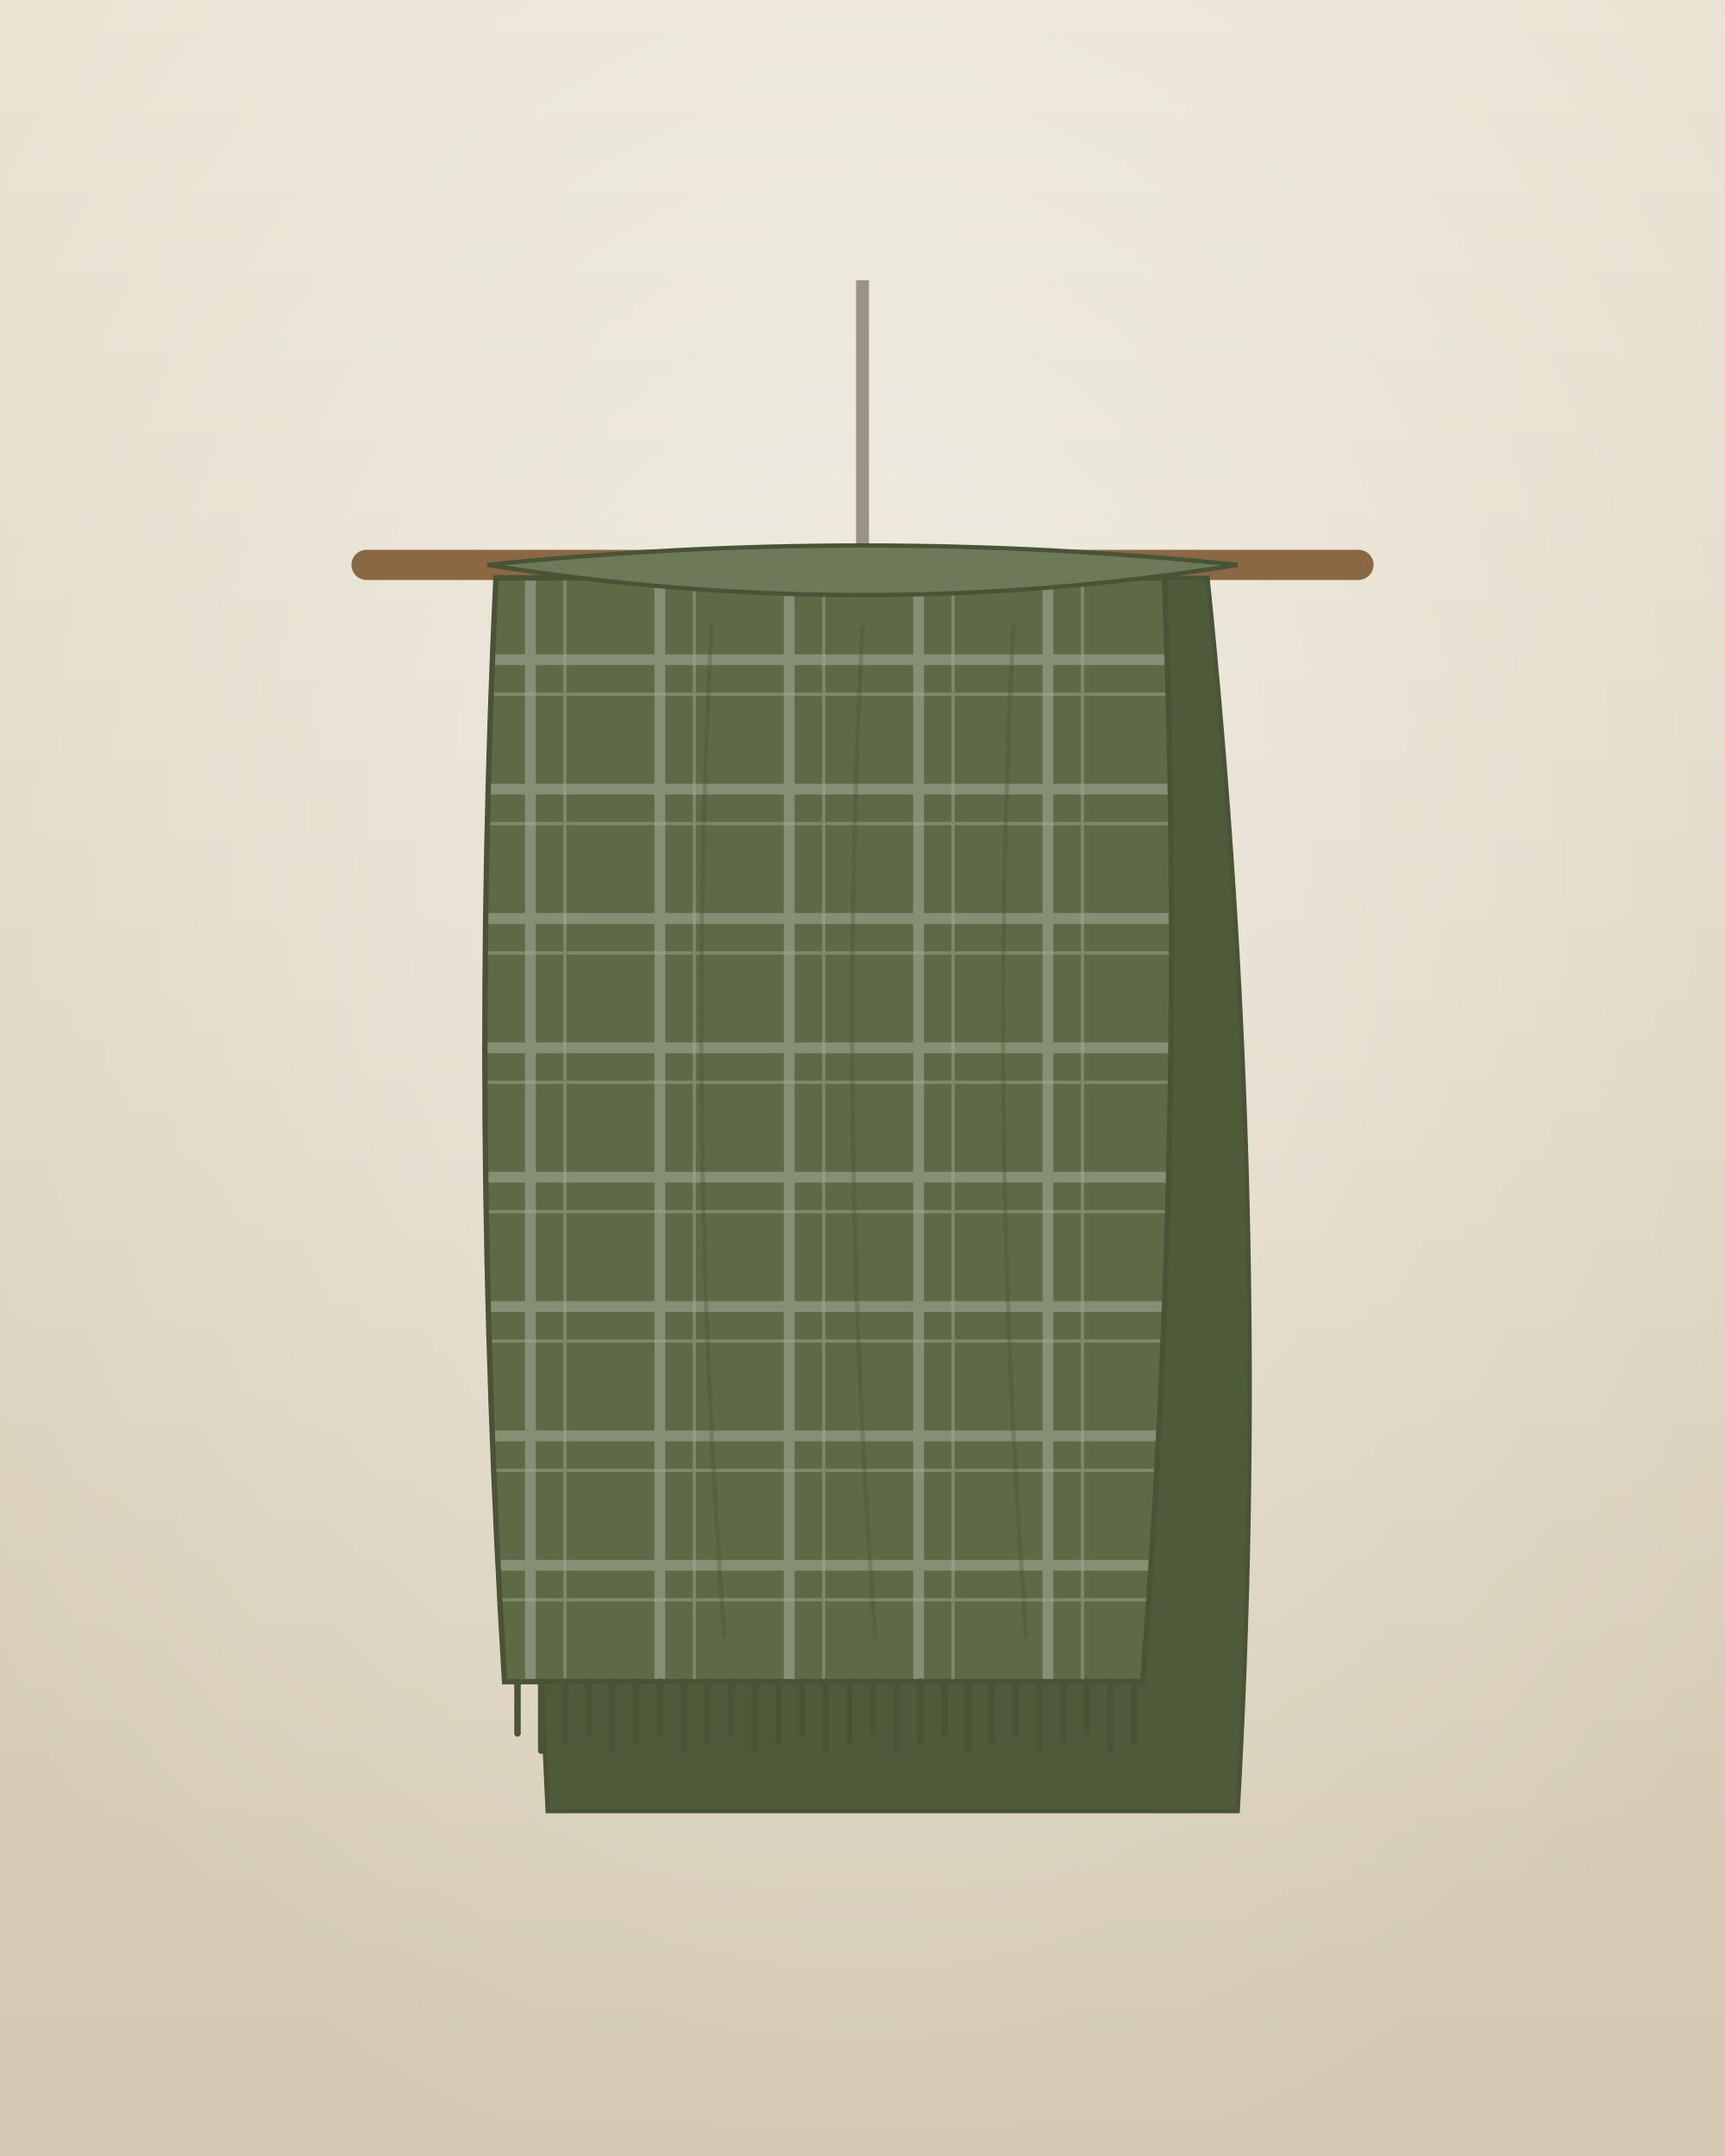
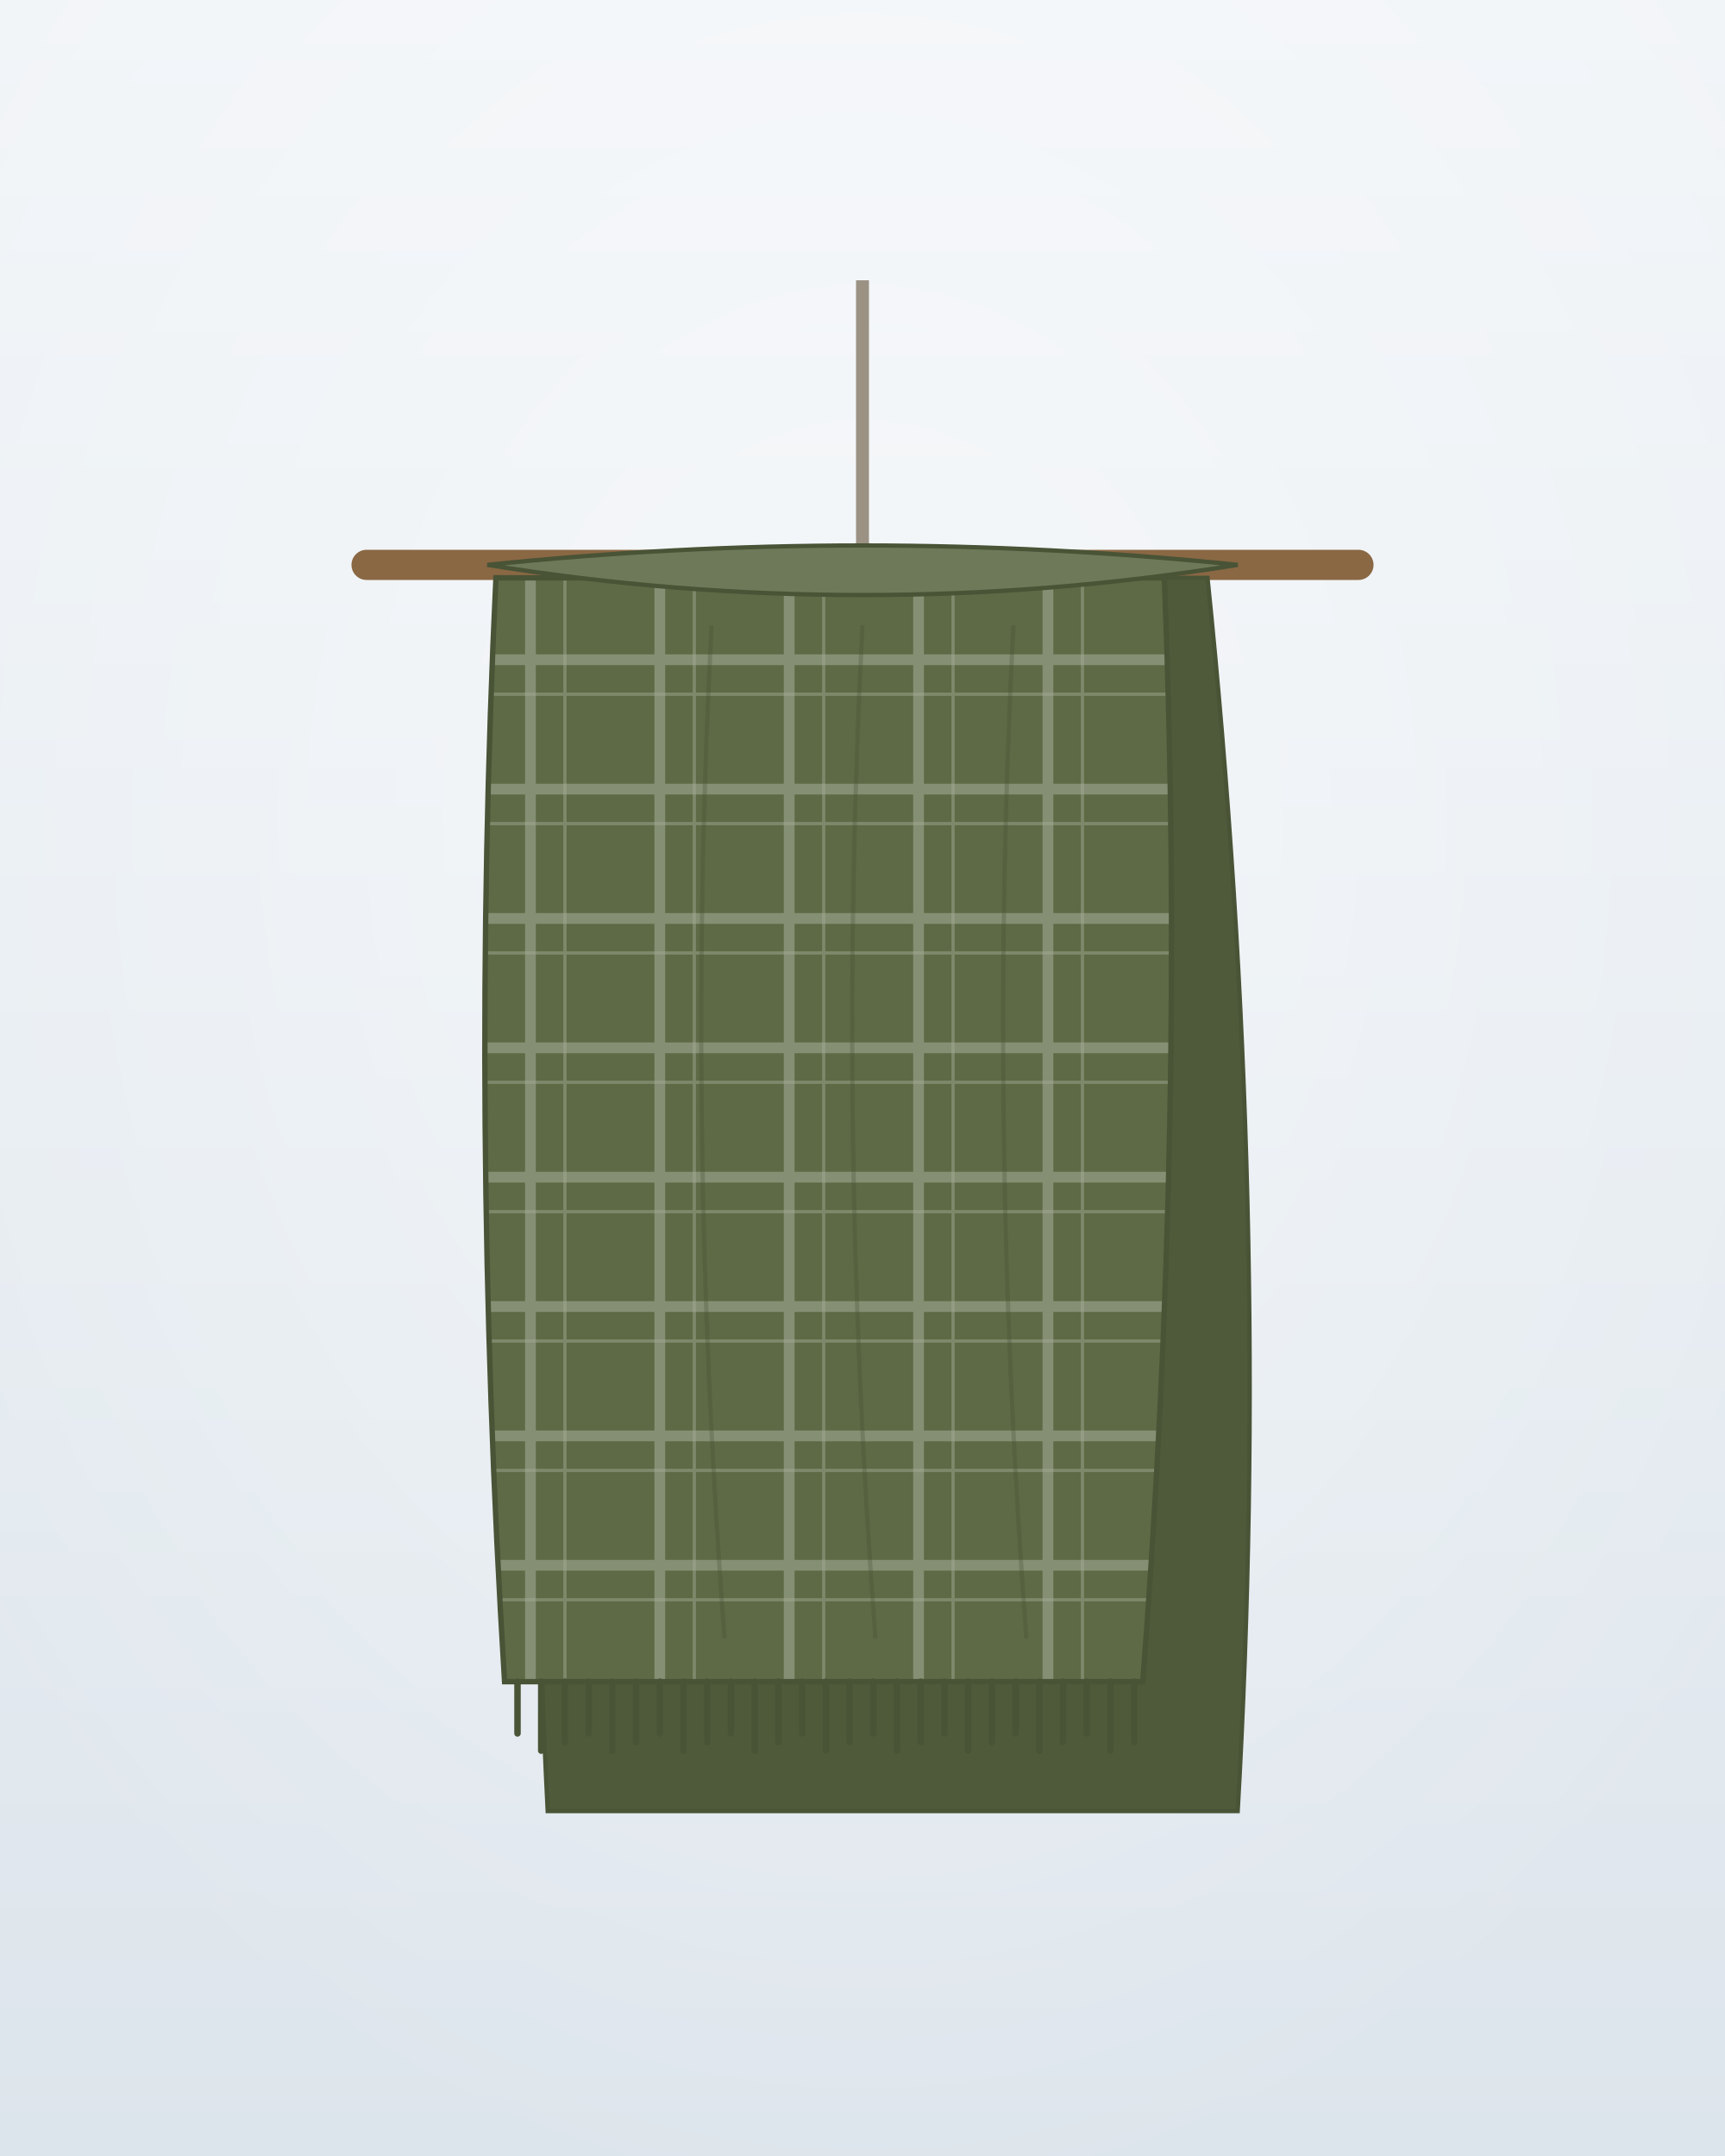
<svg xmlns="http://www.w3.org/2000/svg" viewBox="0 0 800 1000" width="800" height="1000">
  <defs>
    <linearGradient id="bg" x1="0" y1="0" x2="0" y2="1">
-       <stop offset="0" stop-color="#e9e3d3" />
-       <stop offset="1" stop-color="#d3c8b1" />
+       <stop offset="0" stop-color="#f2f5f8" />
+       <stop offset="1" stop-color="#dde5ec" />
    </linearGradient>
    <radialGradient id="bg-glow" cx="0.5" cy="0.38" r="0.65">
      <stop offset="0" stop-color="#fff" stop-opacity="0.45" />
      <stop offset="1" stop-color="#fff" stop-opacity="0" />
    </radialGradient>
    <linearGradient id="p-sh" x1="0" y1="0" x2="1" y2="0">
      <stop offset="0" stop-color="#000" stop-opacity="0.10" />
      <stop offset="0.35" stop-color="#000" stop-opacity="0" />
      <stop offset="0.75" stop-color="#000" stop-opacity="0" />
      <stop offset="1" stop-color="#000" stop-opacity="0.14" />
    </linearGradient>
    <pattern id="p-gr" width="60" height="60" patternUnits="userSpaceOnUse">
      <rect width="60" height="60" fill="#5d6a45" />
      <path d="M0 6H60M6 0V60" stroke="#a6ad99" stroke-width="5" opacity="0.55" />
      <path d="M0 22H60M22 0V60" stroke="#a6ad99" stroke-width="1.5" opacity="0.45" />
    </pattern>
  </defs>
  <rect width="800" height="1000" fill="url(#bg)" />
  <rect width="800" height="1000" fill="url(#bg-glow)" />
  <path d="M170 262 H630" stroke="#8a6844" stroke-width="14" stroke-linecap="round" />
  <path d="M400 256 V130" stroke="#9b9284" stroke-width="6" />
  <path d="M260 268 Q240 560 254 840 H574 Q590 560 560 268Z" fill="#4f5a3b" stroke="#495336" stroke-width="2" />
  <path d="M230 268 Q218 520 234 780 H530 Q550 520 540 268Z" fill="url(#p-gr)" stroke="#495336" stroke-width="2.5" />
  <path d="M226 262 Q400 244 574 262 Q400 290 226 262Z" fill="#6d7958" stroke="#495336" stroke-width="2" />
  <path d="M240 780 v24" stroke="#495336" stroke-width="3" stroke-linecap="round" />
  <path d="M251 780 v32" stroke="#495336" stroke-width="3" stroke-linecap="round" />
  <path d="M262 780 v28" stroke="#495336" stroke-width="3" stroke-linecap="round" />
  <path d="M273 780 v24" stroke="#495336" stroke-width="3" stroke-linecap="round" />
  <path d="M284 780 v32" stroke="#495336" stroke-width="3" stroke-linecap="round" />
  <path d="M295 780 v28" stroke="#495336" stroke-width="3" stroke-linecap="round" />
  <path d="M306 780 v24" stroke="#495336" stroke-width="3" stroke-linecap="round" />
  <path d="M317 780 v32" stroke="#495336" stroke-width="3" stroke-linecap="round" />
  <path d="M328 780 v28" stroke="#495336" stroke-width="3" stroke-linecap="round" />
  <path d="M339 780 v24" stroke="#495336" stroke-width="3" stroke-linecap="round" />
  <path d="M350 780 v32" stroke="#495336" stroke-width="3" stroke-linecap="round" />
  <path d="M361 780 v28" stroke="#495336" stroke-width="3" stroke-linecap="round" />
  <path d="M372 780 v24" stroke="#495336" stroke-width="3" stroke-linecap="round" />
  <path d="M383 780 v32" stroke="#495336" stroke-width="3" stroke-linecap="round" />
  <path d="M394 780 v28" stroke="#495336" stroke-width="3" stroke-linecap="round" />
  <path d="M405 780 v24" stroke="#495336" stroke-width="3" stroke-linecap="round" />
  <path d="M416 780 v32" stroke="#495336" stroke-width="3" stroke-linecap="round" />
  <path d="M427 780 v28" stroke="#495336" stroke-width="3" stroke-linecap="round" />
  <path d="M438 780 v24" stroke="#495336" stroke-width="3" stroke-linecap="round" />
  <path d="M449 780 v32" stroke="#495336" stroke-width="3" stroke-linecap="round" />
  <path d="M460 780 v28" stroke="#495336" stroke-width="3" stroke-linecap="round" />
  <path d="M471 780 v24" stroke="#495336" stroke-width="3" stroke-linecap="round" />
  <path d="M482 780 v32" stroke="#495336" stroke-width="3" stroke-linecap="round" />
  <path d="M493 780 v28" stroke="#495336" stroke-width="3" stroke-linecap="round" />
  <path d="M504 780 v24" stroke="#495336" stroke-width="3" stroke-linecap="round" />
  <path d="M515 780 v32" stroke="#495336" stroke-width="3" stroke-linecap="round" />
  <path d="M526 780 v28" stroke="#495336" stroke-width="3" stroke-linecap="round" />
  <path d="M330 290 Q318 520 336 760" fill="none" stroke="#465034" stroke-width="2" opacity="0.3" />
  <path d="M400 290 Q388 520 406 760" fill="none" stroke="#465034" stroke-width="2" opacity="0.3" />
  <path d="M470 290 Q458 520 476 760" fill="none" stroke="#465034" stroke-width="2" opacity="0.3" />
</svg>
